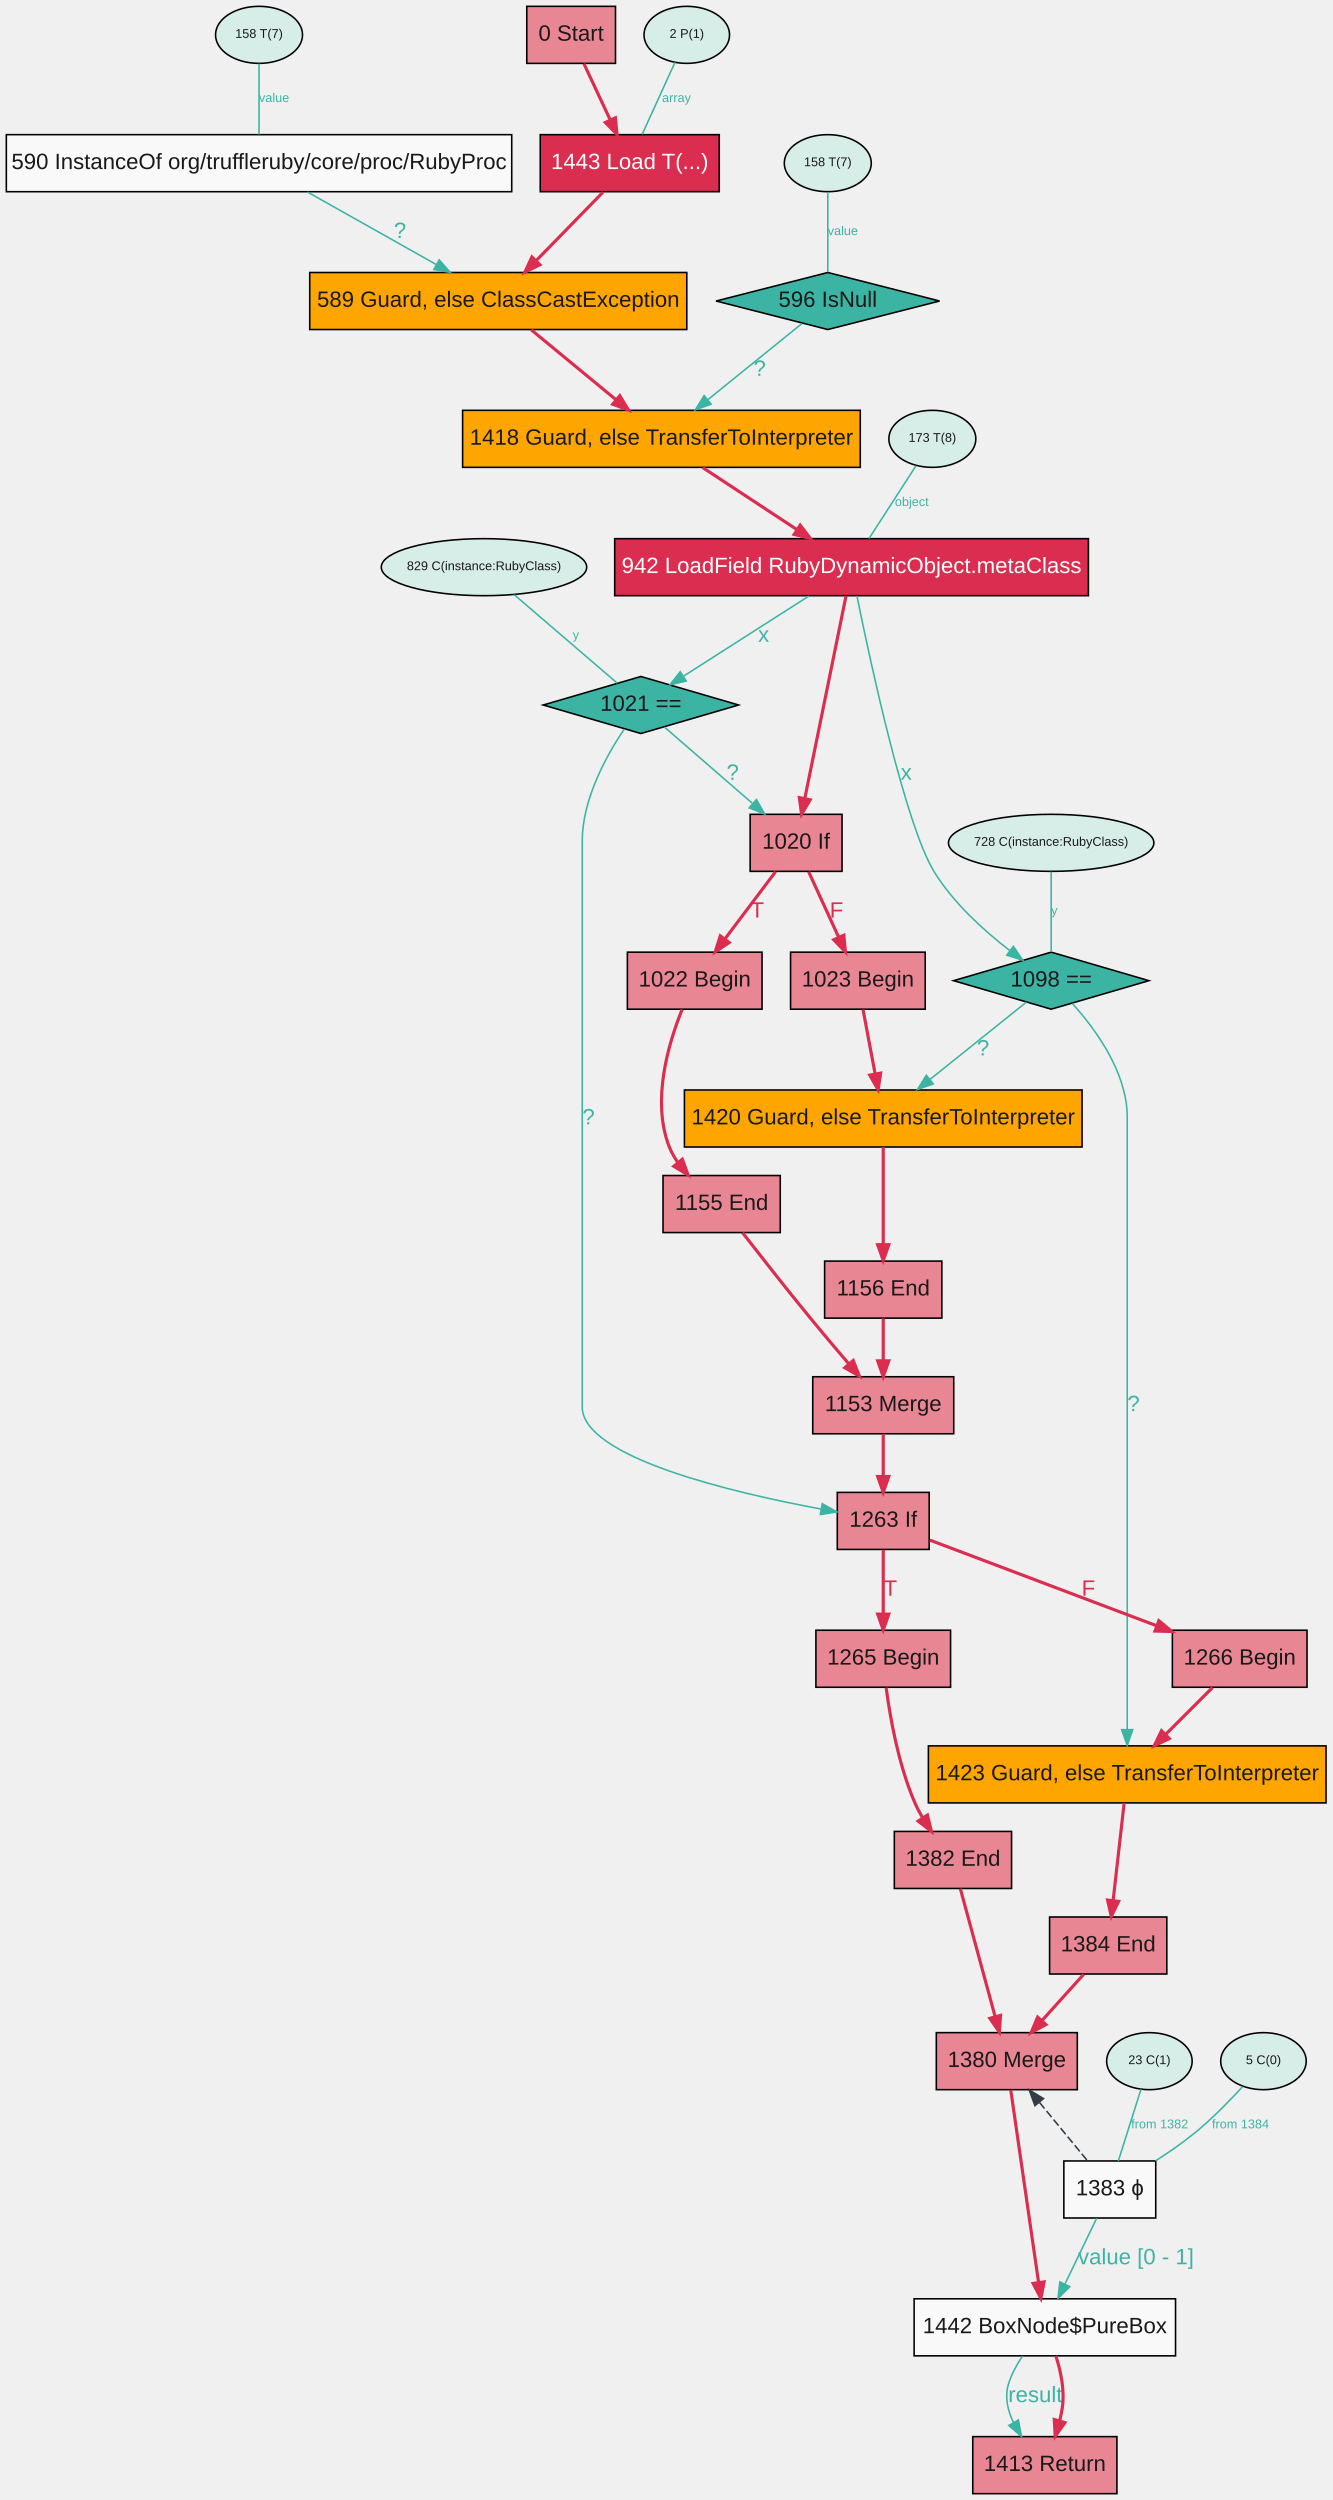
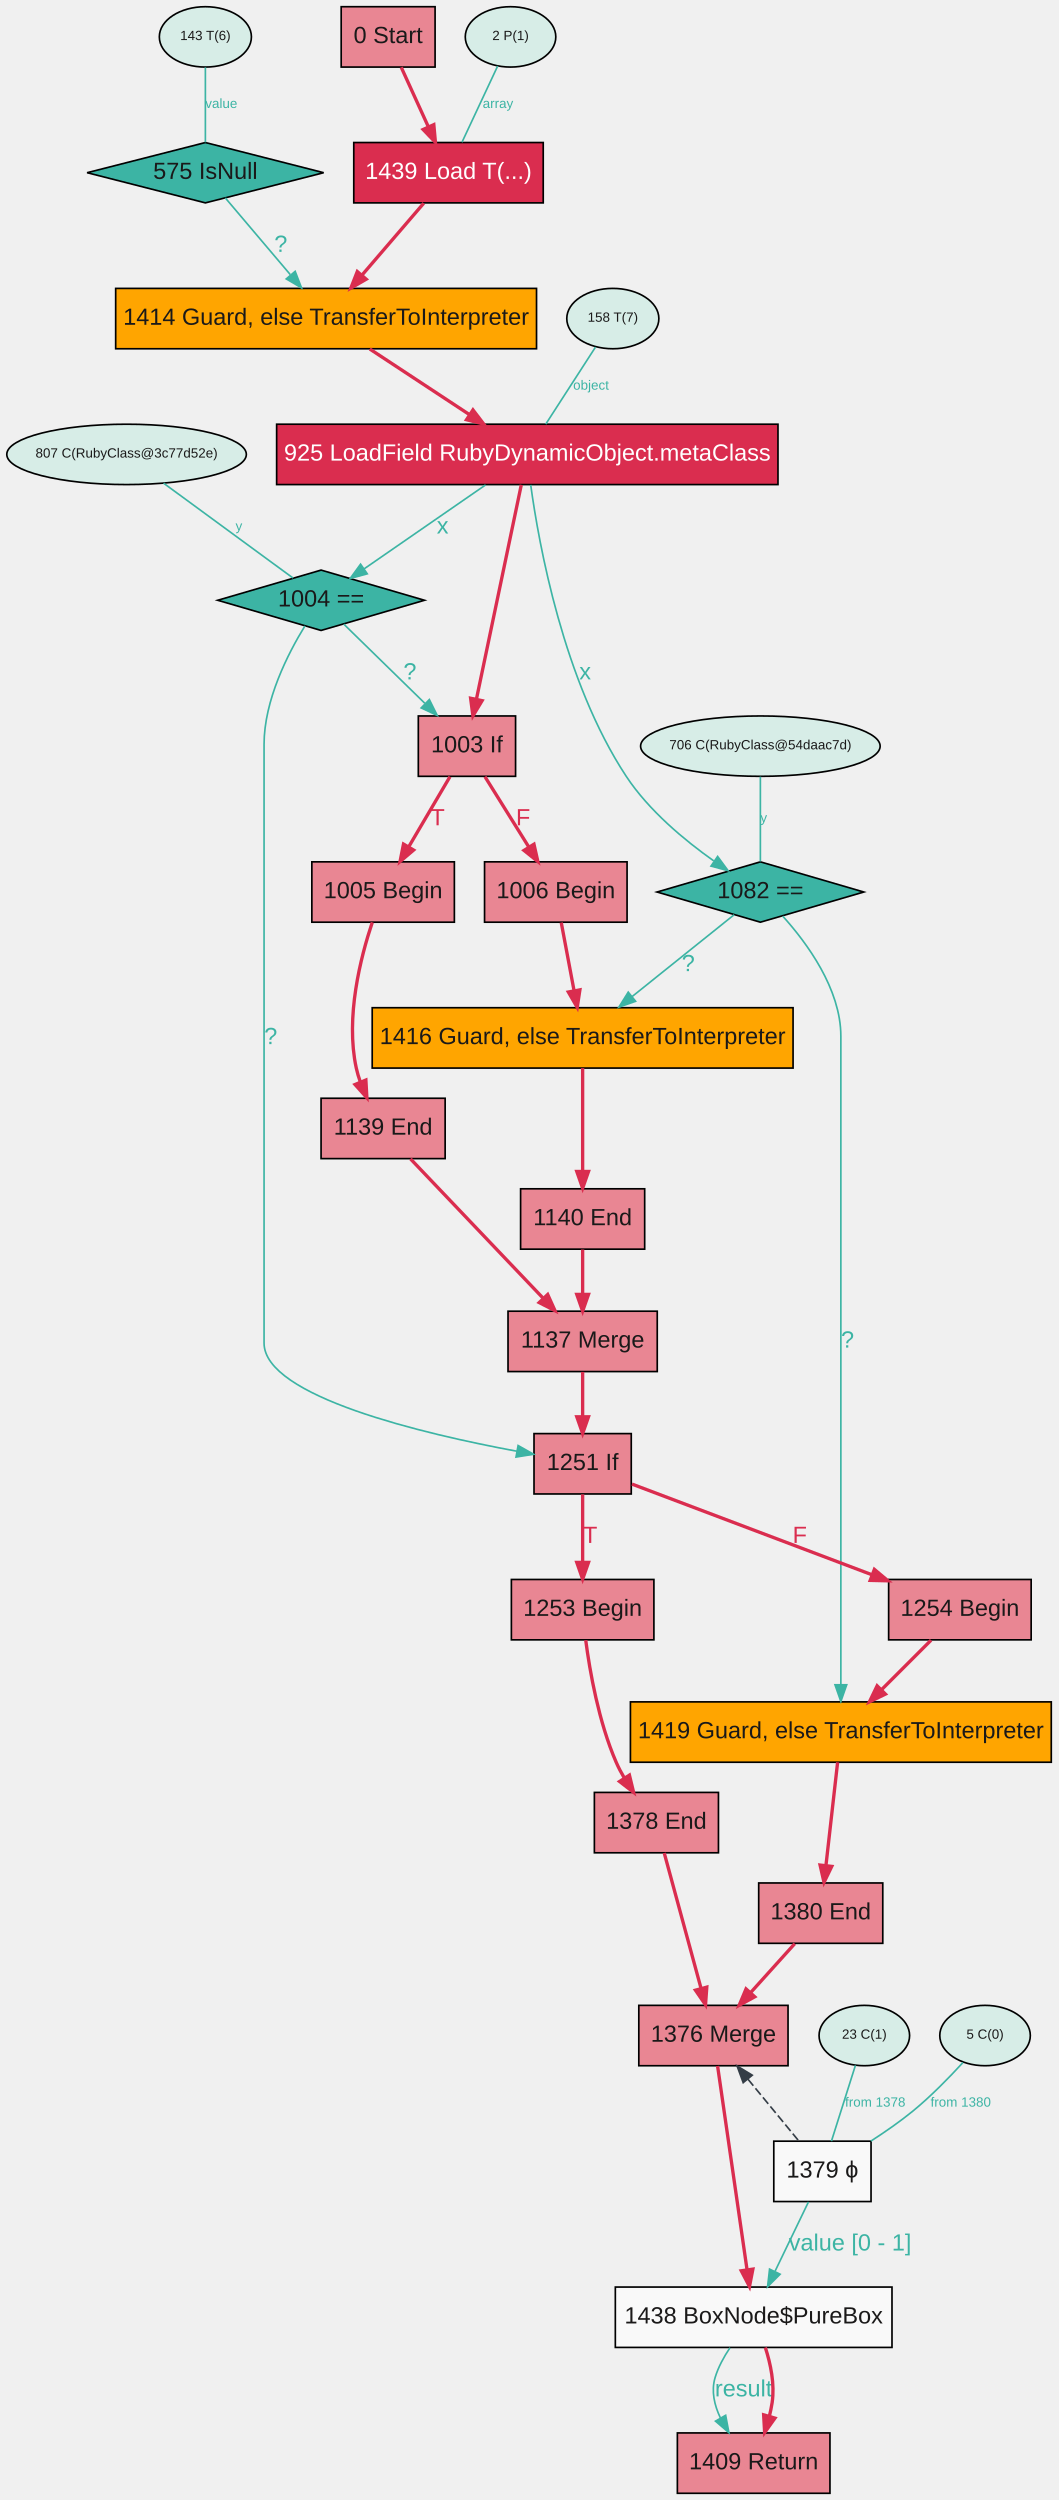
- <svg xmlns="http://www.w3.org/2000/svg" width="841pt" height="1578pt" viewBox="0.00 0.00 841.00 1578.00">
-   <g id="graph0" class="graph" transform="scale(1 1) rotate(0) translate(4 1574)">
+ <svg xmlns="http://www.w3.org/2000/svg" width="631pt" height="1491pt" viewBox="0.00 0.00 630.97 1491.00">
+   <g id="graph0" class="graph" transform="scale(1 1) rotate(0) translate(4 1487)">
    <g id="node1" class="node">
-       <polygon fill="#e98693" stroke="black" points="384.5,-1570 328.5,-1570 328.5,-1534 384.5,-1534 384.5,-1570" />
-       <text text-anchor="middle" x="356.5" y="-1548.3" font-family="Arial" font-size="14.00" fill="#1a1919">0 Start</text>
+       <polygon fill="#e98693" stroke="black" points="255.47,-1483 199.47,-1483 199.47,-1447 255.47,-1447 255.47,-1483" />
+       <text text-anchor="middle" x="227.47" y="-1461.3" font-family="Arial" font-size="14.00" fill="#1a1919">0 Start</text>
+     </g>
+     <g id="node24" class="node">
+       <polygon fill="#da2d4f" stroke="black" points="319.97,-1402 206.97,-1402 206.97,-1366 319.97,-1366 319.97,-1402" />
+       <text text-anchor="middle" x="263.47" y="-1380.3" font-family="Arial" font-size="14.00" fill="#ffffff">1439 Load T(...)</text>
+     </g>
+     <g id="edge37" class="edge">
+       <path fill="none" stroke="#da2d4f" stroke-width="2" d="M235.28,-1446.86C240,-1436.51 246.11,-1423.1 251.43,-1411.41" />
+       <polygon fill="#da2d4f" stroke="#da2d4f" stroke-width="2" points="254.71,-1412.66 255.67,-1402.11 248.34,-1409.76 254.71,-1412.66" />
+     </g>
+     <g id="node2" class="node">
+       <polygon fill="#3cb4a4" stroke="black" points="118.47,-1402 47.92,-1384 118.47,-1366 189.02,-1384 118.47,-1402" />
+       <text text-anchor="middle" x="118.47" y="-1380.3" font-family="Arial" font-size="14.00" fill="#1a1919">575 IsNull</text>
+     </g>
+     <g id="node20" class="node">
+       <polygon fill="#ffa500" stroke="black" points="315.97,-1315 64.97,-1315 64.97,-1279 315.97,-1279 315.97,-1315" />
+       <text text-anchor="middle" x="190.47" y="-1293.3" font-family="Arial" font-size="14.00" fill="#1a1919">1414 Guard, else TransferToInterpreter</text>
+     </g>
+     <g id="edge26" class="edge">
+       <path fill="none" stroke="#3cb4a4" d="M130.36,-1368.96C140.87,-1356.55 156.47,-1338.14 169.14,-1323.19" />
+       <polygon fill="#3cb4a4" stroke="#3cb4a4" points="172.03,-1325.18 175.82,-1315.29 166.69,-1320.66 172.03,-1325.18" />
+       <text text-anchor="middle" x="163.47" y="-1336.8" font-family="arial" font-size="14.00" fill="#3cb4a4">?</text>
+     </g>
+     <g id="node3" class="node">
+       <polygon fill="#da2d4f" stroke="black" points="459.97,-1234 160.97,-1234 160.97,-1198 459.97,-1198 459.97,-1234" />
+       <text text-anchor="middle" x="310.47" y="-1212.3" font-family="Arial" font-size="14.00" fill="#ffffff">925 LoadField RubyDynamicObject.metaClass</text>
+     </g>
+     <g id="node4" class="node">
+       <polygon fill="#e98693" stroke="black" points="303.47,-1060 245.47,-1060 245.47,-1024 303.47,-1024 303.47,-1060" />
+       <text text-anchor="middle" x="274.47" y="-1038.3" font-family="Arial" font-size="14.00" fill="#1a1919">1003 If</text>
+     </g>
+     <g id="edge1" class="edge">
+       <path fill="none" stroke="#da2d4f" stroke-width="2" d="M306.89,-1197.88C300.63,-1168 287.68,-1106.11 280.18,-1070.27" />
+       <polygon fill="#da2d4f" stroke="#da2d4f" stroke-width="2" points="283.51,-1069.12 278.04,-1060.05 276.66,-1070.56 283.51,-1069.12" />
+     </g>
+     <g id="node5" class="node">
+       <polygon fill="#3cb4a4" stroke="black" points="187.47,-1147 125.8,-1129 187.47,-1111 249.14,-1129 187.47,-1147" />
+       <text text-anchor="middle" x="187.47" y="-1125.3" font-family="Arial" font-size="14.00" fill="#1a1919">1004 ==</text>
+     </g>
+     <g id="edge5" class="edge">
+       <path fill="none" stroke="#3cb4a4" d="M285.58,-1197.8C264.48,-1183.22 234.34,-1162.39 213.05,-1147.67" />
+       <polygon fill="#3cb4a4" stroke="#3cb4a4" points="215.01,-1144.78 204.8,-1141.97 211.03,-1150.54 215.01,-1144.78" />
+       <text text-anchor="middle" x="259.97" y="-1168.8" font-family="arial" font-size="14.00" fill="#3cb4a4">x</text>
+     </g>
+     <g id="node8" class="node">
+       <polygon fill="#3cb4a4" stroke="black" points="449.47,-973 387.8,-955 449.47,-937 511.14,-955 449.47,-973" />
+       <text text-anchor="middle" x="449.47" y="-951.3" font-family="Arial" font-size="14.00" fill="#1a1919">1082 ==</text>
+     </g>
+     <g id="edge9" class="edge">
+       <path fill="none" stroke="#3cb4a4" d="M312.5,-1197.8C317.33,-1162.58 332.02,-1080.79 369.47,-1024 382.97,-1003.52 404.38,-985.79 421.65,-973.57" />
+       <polygon fill="#3cb4a4" stroke="#3cb4a4" points="423.97,-976.23 430.25,-967.7 420.02,-970.45 423.97,-976.23" />
+       <text text-anchor="middle" x="344.97" y="-1081.8" font-family="arial" font-size="14.00" fill="#3cb4a4">x</text>
+     </g>
+     <g id="node6" class="node">
+       <polygon fill="#e98693" stroke="black" points="266.97,-973 181.97,-973 181.97,-937 266.97,-937 266.97,-973" />
+       <text text-anchor="middle" x="224.47" y="-951.3" font-family="Arial" font-size="14.00" fill="#1a1919">1005 Begin</text>
+     </g>
+     <g id="edge3" class="edge">
+       <path fill="none" stroke="#da2d4f" stroke-width="2" d="M264.35,-1023.8C257.3,-1011.82 247.77,-995.62 239.8,-982.06" />
+       <polygon fill="#da2d4f" stroke="#da2d4f" stroke-width="2" points="242.66,-980.02 234.57,-973.18 236.63,-983.57 242.66,-980.02" />
+       <text text-anchor="middle" x="256.97" y="-994.8" font-family="arial" font-size="14.00" fill="#da2d4f">T</text>
+     </g>
+     <g id="node7" class="node">
+       <polygon fill="#e98693" stroke="black" points="369.97,-973 284.97,-973 284.97,-937 369.97,-937 369.97,-973" />
+       <text text-anchor="middle" x="327.47" y="-951.3" font-family="Arial" font-size="14.00" fill="#1a1919">1006 Begin</text>
+     </g>
+     <g id="edge4" class="edge">
+       <path fill="none" stroke="#da2d4f" stroke-width="2" d="M285.2,-1023.8C292.74,-1011.7 302.96,-995.3 311.47,-981.67" />
+       <polygon fill="#da2d4f" stroke="#da2d4f" stroke-width="2" points="314.44,-983.51 316.76,-973.18 308.5,-979.81 314.44,-983.51" />
+       <text text-anchor="middle" x="307.97" y="-994.8" font-family="arial" font-size="14.00" fill="#da2d4f">F</text>
+     </g>
+     <g id="edge2" class="edge">
+       <path fill="none" stroke="#3cb4a4" d="M201.06,-1114.72C213.96,-1102.12 233.65,-1082.88 249.4,-1067.5" />
+       <polygon fill="#3cb4a4" stroke="#3cb4a4" points="252.05,-1069.8 256.76,-1060.3 247.16,-1064.79 252.05,-1069.8" />
+       <text text-anchor="middle" x="240.47" y="-1081.8" font-family="arial" font-size="14.00" fill="#3cb4a4">?</text>
+     </g>
+     <g id="node12" class="node">
+       <polygon fill="#e98693" stroke="black" points="372.47,-632 314.47,-632 314.47,-596 372.47,-596 372.47,-632" />
+       <text text-anchor="middle" x="343.47" y="-610.3" font-family="Arial" font-size="14.00" fill="#1a1919">1251 If</text>
+     </g>
+     <g id="edge14" class="edge">
+       <path fill="none" stroke="#3cb4a4" d="M177.82,-1113.65C167.77,-1097.29 153.47,-1069.38 153.47,-1043 153.47,-1043 153.47,-1043 153.47,-686 153.47,-654.09 248.68,-631.78 304.31,-621.47" />
+       <polygon fill="#3cb4a4" stroke="#3cb4a4" points="304.98,-624.9 314.2,-619.68 303.74,-618.01 304.98,-624.9" />
+       <text text-anchor="middle" x="157.47" y="-864.3" font-family="arial" font-size="14.00" fill="#3cb4a4">?</text>
+     </g>
+     <g id="node10" class="node">
+       <polygon fill="#e98693" stroke="black" points="261.47,-832 187.47,-832 187.47,-796 261.47,-796 261.47,-832" />
+       <text text-anchor="middle" x="224.47" y="-810.3" font-family="Arial" font-size="14.00" fill="#1a1919">1139 End</text>
+     </g>
+     <g id="edge7" class="edge">
+       <path fill="none" stroke="#da2d4f" stroke-width="2" d="M218.03,-936.95C211.09,-916.25 201.86,-880.34 208.47,-850 209.06,-847.28 209.89,-844.52 210.85,-841.8" />
+       <polygon fill="#da2d4f" stroke="#da2d4f" stroke-width="2" points="214.19,-842.87 214.79,-832.29 207.73,-840.19 214.19,-842.87" />
+     </g>
+     <g id="node21" class="node">
+       <polygon fill="#ffa500" stroke="black" points="468.97,-886 217.97,-886 217.97,-850 468.97,-850 468.97,-886" />
+       <text text-anchor="middle" x="343.47" y="-864.3" font-family="Arial" font-size="14.00" fill="#1a1919">1416 Guard, else TransferToInterpreter</text>
+     </g>
+     <g id="edge8" class="edge">
+       <path fill="none" stroke="#da2d4f" stroke-width="2" d="M330.71,-936.8C332.9,-925.16 335.84,-909.55 338.34,-896.24" />
+       <polygon fill="#da2d4f" stroke="#da2d4f" stroke-width="2" points="341.83,-896.65 340.24,-886.18 334.95,-895.36 341.83,-896.65" />
+     </g>
+     <g id="edge28" class="edge">
+       <path fill="none" stroke="#3cb4a4" d="M433.83,-941.46C417.84,-928.63 392.61,-908.4 372.87,-892.57" />
+       <polygon fill="#3cb4a4" stroke="#3cb4a4" points="375.05,-889.84 365.06,-886.31 370.67,-895.3 375.05,-889.84" />
+       <text text-anchor="middle" x="406.47" y="-907.8" font-family="arial" font-size="14.00" fill="#3cb4a4">?</text>
+     </g>
+     <g id="node22" class="node">
+       <polygon fill="#ffa500" stroke="black" points="622.97,-472 371.97,-472 371.97,-436 622.97,-436 622.97,-472" />
+       <text text-anchor="middle" x="497.47" y="-450.3" font-family="Arial" font-size="14.00" fill="#1a1919">1419 Guard, else TransferToInterpreter</text>
+     </g>
+     <g id="edge30" class="edge">
+       <path fill="none" stroke="#3cb4a4" d="M462.84,-940.58C477.04,-924.85 497.47,-897.3 497.47,-869 497.47,-869 497.47,-869 497.47,-526 497.47,-511.65 497.47,-495.67 497.47,-482.51" />
+       <polygon fill="#3cb4a4" stroke="#3cb4a4" points="500.97,-482.22 497.47,-472.22 493.97,-482.22 500.97,-482.22" />
+       <text text-anchor="middle" x="501.47" y="-683.3" font-family="arial" font-size="14.00" fill="#3cb4a4">?</text>
+     </g>
+     <g id="node9" class="node">
+       <polygon fill="#e98693" stroke="black" points="387.97,-705 298.97,-705 298.97,-669 387.97,-669 387.97,-705" />
+       <text text-anchor="middle" x="343.47" y="-683.3" font-family="Arial" font-size="14.00" fill="#1a1919">1137 Merge</text>
+     </g>
+     <g id="edge13" class="edge">
+       <path fill="none" stroke="#da2d4f" stroke-width="2" d="M343.47,-668.81C343.47,-660.79 343.47,-651.05 343.47,-642.07" />
+       <polygon fill="#da2d4f" stroke="#da2d4f" stroke-width="2" points="346.97,-642.03 343.47,-632.03 339.97,-642.03 346.97,-642.03" />
+     </g>
+     <g id="edge11" class="edge">
+       <path fill="none" stroke="#da2d4f" stroke-width="2" d="M240.77,-795.88C261.22,-774.4 296.43,-737.41 319.84,-712.82" />
+       <polygon fill="#da2d4f" stroke="#da2d4f" stroke-width="2" points="322.63,-714.97 326.99,-705.31 317.56,-710.14 322.63,-714.97" />
+     </g>
+     <g id="node11" class="node">
+       <polygon fill="#e98693" stroke="black" points="380.47,-778 306.47,-778 306.47,-742 380.47,-742 380.47,-778" />
+       <text text-anchor="middle" x="343.47" y="-756.3" font-family="Arial" font-size="14.00" fill="#1a1919">1140 End</text>
+     </g>
+     <g id="edge12" class="edge">
+       <path fill="none" stroke="#da2d4f" stroke-width="2" d="M343.47,-741.81C343.47,-733.79 343.47,-724.05 343.47,-715.07" />
+       <polygon fill="#da2d4f" stroke="#da2d4f" stroke-width="2" points="346.97,-715.03 343.47,-705.03 339.97,-715.03 346.97,-715.03" />
+     </g>
+     <g id="node13" class="node">
+       <polygon fill="#e98693" stroke="black" points="385.97,-545 300.97,-545 300.97,-509 385.97,-509 385.97,-545" />
+       <text text-anchor="middle" x="343.47" y="-523.3" font-family="Arial" font-size="14.00" fill="#1a1919">1253 Begin</text>
+     </g>
+     <g id="edge15" class="edge">
+       <path fill="none" stroke="#da2d4f" stroke-width="2" d="M343.47,-595.8C343.47,-584.16 343.47,-568.55 343.47,-555.24" />
+       <polygon fill="#da2d4f" stroke="#da2d4f" stroke-width="2" points="346.97,-555.18 343.47,-545.18 339.97,-555.18 346.97,-555.18" />
+       <text text-anchor="middle" x="347.97" y="-566.8" font-family="arial" font-size="14.00" fill="#da2d4f">T</text>
+     </g>
+     <g id="node14" class="node">
+       <polygon fill="#e98693" stroke="black" points="610.97,-545 525.97,-545 525.97,-509 610.97,-509 610.97,-545" />
+       <text text-anchor="middle" x="568.47" y="-523.3" font-family="Arial" font-size="14.00" fill="#1a1919">1254 Begin</text>
+     </g>
+     <g id="edge16" class="edge">
+       <path fill="none" stroke="#da2d4f" stroke-width="2" d="M372.89,-601.89C409.17,-588.18 471.52,-564.62 516.07,-547.79" />
+       <polygon fill="#da2d4f" stroke="#da2d4f" stroke-width="2" points="517.46,-551.01 525.57,-544.21 514.98,-544.47 517.46,-551.01" />
+       <text text-anchor="middle" x="472.97" y="-566.8" font-family="arial" font-size="14.00" fill="#da2d4f">F</text>
+     </g>
+     <g id="node16" class="node">
+       <polygon fill="#e98693" stroke="black" points="424.47,-418 350.47,-418 350.47,-382 424.47,-382 424.47,-418" />
+       <text text-anchor="middle" x="387.47" y="-396.3" font-family="Arial" font-size="14.00" fill="#1a1919">1378 End</text>
+     </g>
+     <g id="edge17" class="edge">
+       <path fill="none" stroke="#da2d4f" stroke-width="2" d="M345.31,-508.81C347.74,-490.24 353.01,-460.08 363.47,-436 364.86,-432.79 366.56,-429.58 368.41,-426.46" />
+       <polygon fill="#da2d4f" stroke="#da2d4f" stroke-width="2" points="371.37,-428.33 373.87,-418.03 365.49,-424.52 371.37,-428.33" />
+     </g>
+     <g id="edge18" class="edge">
+       <path fill="none" stroke="#da2d4f" stroke-width="2" d="M551.28,-508.81C542.39,-499.92 531.38,-488.91 521.64,-479.17" />
+       <polygon fill="#da2d4f" stroke="#da2d4f" stroke-width="2" points="524.05,-476.63 514.5,-472.03 519.1,-481.57 524.05,-476.63" />
+     </g>
+     <g id="node15" class="node">
+       <polygon fill="#e98693" stroke="black" points="465.97,-291 376.97,-291 376.97,-255 465.97,-255 465.97,-291" />
+       <text text-anchor="middle" x="421.47" y="-269.3" font-family="Arial" font-size="14.00" fill="#1a1919">1376 Merge</text>
+     </g>
+     <g id="node17" class="node">
+       <polygon fill="#f9f9f9" stroke="black" points="515.47,-210 457.47,-210 457.47,-174 515.47,-174 515.47,-210" />
+       <text text-anchor="middle" x="486.47" y="-188.3" font-family="Arial" font-size="14.00" fill="#1a1919">1379 ϕ</text>
+     </g>
+     <g id="edge22" class="edge">
+       <path fill="none" stroke="#343d46" stroke-dasharray="5,2" d="M442.09,-246.94C451.97,-234.94 463.54,-220.87 472.39,-210.11" />
+       <polygon fill="#343d46" stroke="#343d46" points="439.23,-244.91 435.57,-254.86 444.63,-249.36 439.23,-244.91" />
+     </g>
+     <g id="node23" class="node">
+       <polygon fill="#f9f9f9" stroke="black" points="527.97,-123 362.97,-123 362.97,-87 527.97,-87 527.97,-123" />
+       <text text-anchor="middle" x="445.47" y="-101.3" font-family="Arial" font-size="14.00" fill="#1a1919">1438 BoxNode$PureBox</text>
+     </g>
+     <g id="edge21" class="edge">
+       <path fill="none" stroke="#da2d4f" stroke-width="2" d="M423.95,-254.86C428.1,-226.16 436.49,-168.13 441.48,-133.61" />
+       <polygon fill="#da2d4f" stroke="#da2d4f" stroke-width="2" points="445,-133.69 442.97,-123.3 438.08,-132.69 445,-133.69" />
+     </g>
+     <g id="edge19" class="edge">
+       <path fill="none" stroke="#da2d4f" stroke-width="2" d="M392.13,-381.88C397.79,-361.05 407.43,-325.64 414.1,-301.09" />
+       <polygon fill="#da2d4f" stroke="#da2d4f" stroke-width="2" points="417.51,-301.88 416.76,-291.31 410.76,-300.04 417.51,-301.88" />
+     </g>
+     <g id="edge32" class="edge">
+       <path fill="none" stroke="#3cb4a4" d="M478.17,-173.8C472.45,-161.93 464.73,-145.93 458.23,-132.45" />
+       <polygon fill="#3cb4a4" stroke="#3cb4a4" points="461.25,-130.66 453.76,-123.18 454.95,-133.7 461.25,-130.66" />
+       <text text-anchor="middle" x="502.97" y="-144.8" font-family="arial" font-size="14.00" fill="#3cb4a4">value [0 - 1]</text>
+     </g>
+     <g id="node18" class="node">
+       <polygon fill="#e98693" stroke="black" points="522.47,-364 448.47,-364 448.47,-328 522.47,-328 522.47,-364" />
+       <text text-anchor="middle" x="485.47" y="-342.3" font-family="Arial" font-size="14.00" fill="#1a1919">1380 End</text>
+     </g>
+     <g id="edge20" class="edge">
+       <path fill="none" stroke="#da2d4f" stroke-width="2" d="M469.98,-327.81C462.04,-319 452.23,-308.13 443.52,-298.46" />
+       <polygon fill="#da2d4f" stroke="#da2d4f" stroke-width="2" points="446.12,-296.11 436.82,-291.03 440.92,-300.8 446.12,-296.11" />
+     </g>
+     <g id="node19" class="node">
+       <polygon fill="#e98693" stroke="black" points="490.97,-36 399.97,-36 399.97,0 490.97,0 490.97,-36" />
+       <text text-anchor="middle" x="445.47" y="-14.3" font-family="Arial" font-size="14.00" fill="#1a1919">1409 Return</text>
+     </g>
+     <g id="edge27" class="edge">
+       <path fill="none" stroke="#da2d4f" stroke-width="2" d="M216.51,-1278.86C233.96,-1267.37 257.14,-1252.11 276.1,-1239.63" />
+       <polygon fill="#da2d4f" stroke="#da2d4f" stroke-width="2" points="278.06,-1242.53 284.48,-1234.11 274.21,-1236.68 278.06,-1242.53" />
+     </g>
+     <g id="edge29" class="edge">
+       <path fill="none" stroke="#da2d4f" stroke-width="2" d="M343.47,-849.97C343.47,-833.38 343.47,-807.88 343.47,-788.43" />
+       <polygon fill="#da2d4f" stroke="#da2d4f" stroke-width="2" points="346.97,-788.34 343.47,-778.34 339.97,-788.34 346.97,-788.34" />
+     </g>
+     <g id="edge31" class="edge">
+       <path fill="none" stroke="#da2d4f" stroke-width="2" d="M495.54,-435.97C493.66,-419.38 490.78,-393.88 488.58,-374.43" />
+       <polygon fill="#da2d4f" stroke="#da2d4f" stroke-width="2" points="492.04,-373.88 487.43,-364.34 485.08,-374.67 492.04,-373.88" />
+     </g>
+     <g id="edge25" class="edge">
+       <path fill="none" stroke="#3cb4a4" d="M431.37,-86.84C427.75,-81.46 424.35,-75.27 422.47,-69 420.06,-60.93 422.03,-52.49 425.66,-44.89" />
+       <polygon fill="#3cb4a4" stroke="#3cb4a4" points="428.76,-46.53 430.72,-36.12 422.69,-43.03 428.76,-46.53" />
+       <text text-anchor="middle" x="439.47" y="-57.8" font-family="arial" font-size="14.00" fill="#3cb4a4">result</text>
+     </g>
+     <g id="edge33" class="edge">
+       <path fill="none" stroke="#da2d4f" stroke-width="2" d="M452.41,-86.98C455.53,-77.35 458.17,-65.07 456.47,-54 456.06,-51.32 455.48,-48.56 454.8,-45.83" />
+       <polygon fill="#da2d4f" stroke="#da2d4f" stroke-width="2" points="458.16,-44.83 452.02,-36.2 451.43,-46.78 458.16,-44.83" />
+     </g>
+     <g id="edge38" class="edge">
+       <path fill="none" stroke="#da2d4f" stroke-width="2" d="M248.7,-1365.8C238.11,-1353.47 223.69,-1336.68 211.85,-1322.89" />
+       <polygon fill="#da2d4f" stroke="#da2d4f" stroke-width="2" points="214.39,-1320.48 205.22,-1315.18 209.08,-1325.04 214.39,-1320.48" />
+     </g>
+     <g id="node25" class="node">
+       <ellipse fill="#d7ede7" stroke="black" cx="71.47" cy="-1216" rx="71.44" ry="18" />
+       <text text-anchor="middle" x="71.47" y="-1214.1" font-family="Arial" font-size="8.00" fill="#1a1919">807 C(RubyClass@3c77d52e)</text>
+     </g>
+     <g id="edge6" class="edge">
+       <path fill="none" stroke="#3cb4a4" d="M93.56,-1198.81C116.04,-1182.34 150.39,-1157.17 170.72,-1142.27" />
+       <text text-anchor="middle" x="138.47" y="-1170.6" font-family="arial" font-size="8.00" fill="#3cb4a4">y</text>
    </g>
    <g id="node26" class="node">
-       <polygon fill="#da2d4f" stroke="black" points="450,-1489 337,-1489 337,-1453 450,-1453 450,-1489" />
-       <text text-anchor="middle" x="393.5" y="-1467.3" font-family="Arial" font-size="14.00" fill="#ffffff">1443 Load T(...)</text>
-     </g>
-     <g id="edge40" class="edge">
-       <path fill="none" stroke="#da2d4f" stroke-width="2" d="M364.53,-1533.86C369.38,-1523.51 375.66,-1510.1 381.13,-1498.41" />
-       <polygon fill="#da2d4f" stroke="#da2d4f" stroke-width="2" points="384.42,-1499.65 385.49,-1489.11 378.08,-1496.68 384.42,-1499.65" />
-     </g>
-     <g id="node2" class="node">
-       <polygon fill="#ffa500" stroke="black" points="429.5,-1402 191.5,-1402 191.5,-1366 429.5,-1366 429.5,-1402" />
-       <text text-anchor="middle" x="310.5" y="-1380.3" font-family="Arial" font-size="14.00" fill="#1a1919">589 Guard, else ClassCastException</text>
-     </g>
-     <g id="node22" class="node">
-       <polygon fill="#ffa500" stroke="black" points="539,-1315 288,-1315 288,-1279 539,-1279 539,-1315" />
-       <text text-anchor="middle" x="413.5" y="-1293.3" font-family="Arial" font-size="14.00" fill="#1a1919">1418 Guard, else TransferToInterpreter</text>
-     </g>
-     <g id="edge2" class="edge">
-       <path fill="none" stroke="#da2d4f" stroke-width="2" d="M331.34,-1365.8C346.7,-1353.13 367.78,-1335.73 384.74,-1321.74" />
-       <polygon fill="#da2d4f" stroke="#da2d4f" stroke-width="2" points="387.2,-1324.24 392.69,-1315.18 382.75,-1318.84 387.2,-1324.24" />
-     </g>
-     <g id="node3" class="node">
-       <polygon fill="#f9f9f9" stroke="black" points="319,-1489 0,-1489 0,-1453 319,-1453 319,-1489" />
-       <text text-anchor="middle" x="159.5" y="-1467.3" font-family="Arial" font-size="14.00" fill="#1a1919">590 InstanceOf org/truffleruby/core/proc/RubyProc</text>
-     </g>
-     <g id="edge1" class="edge">
-       <path fill="none" stroke="#3cb4a4" d="M190.06,-1452.8C213.47,-1439.62 245.94,-1421.34 271.27,-1407.08" />
-       <polygon fill="#3cb4a4" stroke="#3cb4a4" points="273.25,-1409.99 280.25,-1402.03 269.82,-1403.89 273.25,-1409.99" />
-       <text text-anchor="middle" x="248.5" y="-1423.8" font-family="arial" font-size="14.00" fill="#3cb4a4">?</text>
-     </g>
-     <g id="node4" class="node">
-       <polygon fill="#3cb4a4" stroke="black" points="518.5,-1402 447.95,-1384 518.5,-1366 589.05,-1384 518.5,-1402" />
-       <text text-anchor="middle" x="518.5" y="-1380.3" font-family="Arial" font-size="14.00" fill="#1a1919">596 IsNull</text>
-     </g>
-     <g id="edge28" class="edge">
-       <path fill="none" stroke="#3cb4a4" d="M502.09,-1369.72C486.25,-1356.89 461.9,-1337.18 442.73,-1321.66" />
-       <polygon fill="#3cb4a4" stroke="#3cb4a4" points="444.85,-1318.88 434.87,-1315.3 440.45,-1324.32 444.85,-1318.88" />
-       <text text-anchor="middle" x="475.5" y="-1336.8" font-family="arial" font-size="14.00" fill="#3cb4a4">?</text>
-     </g>
-     <g id="node5" class="node">
-       <polygon fill="#da2d4f" stroke="black" points="683,-1234 384,-1234 384,-1198 683,-1198 683,-1234" />
-       <text text-anchor="middle" x="533.5" y="-1212.3" font-family="Arial" font-size="14.00" fill="#ffffff">942 LoadField RubyDynamicObject.metaClass</text>
-     </g>
-     <g id="node6" class="node">
-       <polygon fill="#e98693" stroke="black" points="527.5,-1060 469.5,-1060 469.5,-1024 527.5,-1024 527.5,-1060" />
-       <text text-anchor="middle" x="498.5" y="-1038.3" font-family="Arial" font-size="14.00" fill="#1a1919">1020 If</text>
-     </g>
-     <g id="edge3" class="edge">
-       <path fill="none" stroke="#da2d4f" stroke-width="2" d="M530.02,-1197.88C523.94,-1168 511.34,-1106.11 504.05,-1070.27" />
-       <polygon fill="#da2d4f" stroke="#da2d4f" stroke-width="2" points="507.39,-1069.15 501.97,-1060.05 500.53,-1070.55 507.39,-1069.15" />
-     </g>
-     <g id="node7" class="node">
-       <polygon fill="#3cb4a4" stroke="black" points="400.5,-1147 338.83,-1129 400.5,-1111 462.17,-1129 400.5,-1147" />
-       <text text-anchor="middle" x="400.5" y="-1125.3" font-family="Arial" font-size="14.00" fill="#1a1919">1021 ==</text>
-     </g>
-     <g id="edge7" class="edge">
-       <path fill="none" stroke="#3cb4a4" d="M506.59,-1197.8C483.53,-1183.07 450.51,-1161.96 427.45,-1147.22" />
-       <polygon fill="#3cb4a4" stroke="#3cb4a4" points="429.15,-1144.15 418.84,-1141.72 425.38,-1150.05 429.15,-1144.15" />
-       <text text-anchor="middle" x="478" y="-1168.8" font-family="arial" font-size="14.00" fill="#3cb4a4">x</text>
-     </g>
-     <g id="node10" class="node">
-       <polygon fill="#3cb4a4" stroke="black" points="659.5,-973 597.83,-955 659.5,-937 721.17,-955 659.5,-973" />
-       <text text-anchor="middle" x="659.5" y="-951.3" font-family="Arial" font-size="14.00" fill="#1a1919">1098 ==</text>
-     </g>
-     <g id="edge11" class="edge">
-       <path fill="none" stroke="#3cb4a4" d="M536.87,-1197.96C545.18,-1156.94 567.32,-1053.87 585.5,-1024 597.59,-1004.13 617.16,-986.51 633.13,-974.19" />
-       <polygon fill="#3cb4a4" stroke="#3cb4a4" points="635.64,-976.69 641.57,-967.91 631.46,-971.08 635.64,-976.69" />
-       <text text-anchor="middle" x="568" y="-1081.8" font-family="arial" font-size="14.00" fill="#3cb4a4">x</text>
-     </g>
-     <g id="node8" class="node">
-       <polygon fill="#e98693" stroke="black" points="477,-973 392,-973 392,-937 477,-937 477,-973" />
-       <text text-anchor="middle" x="434.5" y="-951.3" font-family="Arial" font-size="14.00" fill="#1a1919">1022 Begin</text>
-     </g>
-     <g id="edge5" class="edge">
-       <path fill="none" stroke="#da2d4f" stroke-width="2" d="M485.55,-1023.8C476.35,-1011.59 463.86,-994.99 453.53,-981.28" />
-       <polygon fill="#da2d4f" stroke="#da2d4f" stroke-width="2" points="456.24,-979.06 447.43,-973.18 450.65,-983.27 456.24,-979.06" />
-       <text text-anchor="middle" x="474" y="-994.8" font-family="arial" font-size="14.00" fill="#da2d4f">T</text>
-     </g>
-     <g id="node9" class="node">
-       <polygon fill="#e98693" stroke="black" points="580,-973 495,-973 495,-937 580,-937 580,-973" />
-       <text text-anchor="middle" x="537.5" y="-951.3" font-family="Arial" font-size="14.00" fill="#1a1919">1023 Begin</text>
-     </g>
-     <g id="edge6" class="edge">
-       <path fill="none" stroke="#da2d4f" stroke-width="2" d="M506.39,-1023.8C511.84,-1011.93 519.18,-995.93 525.36,-982.45" />
-       <polygon fill="#da2d4f" stroke="#da2d4f" stroke-width="2" points="528.63,-983.72 529.62,-973.18 522.27,-980.8 528.63,-983.72" />
-       <text text-anchor="middle" x="524" y="-994.8" font-family="arial" font-size="14.00" fill="#da2d4f">F</text>
-     </g>
-     <g id="edge4" class="edge">
-       <path fill="none" stroke="#3cb4a4" d="M415.38,-1115.09C430.06,-1102.36 452.83,-1082.61 470.83,-1067" />
-       <polygon fill="#3cb4a4" stroke="#3cb4a4" points="473.46,-1069.35 478.72,-1060.15 468.88,-1064.06 473.46,-1069.35" />
-       <text text-anchor="middle" x="458.5" y="-1081.8" font-family="arial" font-size="14.00" fill="#3cb4a4">?</text>
-     </g>
-     <g id="node14" class="node">
-       <polygon fill="#e98693" stroke="black" points="582.5,-632 524.5,-632 524.5,-596 582.5,-596 582.5,-632" />
-       <text text-anchor="middle" x="553.5" y="-610.3" font-family="Arial" font-size="14.00" fill="#1a1919">1263 If</text>
-     </g>
-     <g id="edge16" class="edge">
-       <path fill="none" stroke="#3cb4a4" d="M390,-1113.78C379.06,-1097.53 363.5,-1069.72 363.5,-1043 363.5,-1043 363.5,-1043 363.5,-686 363.5,-654.09 458.71,-631.78 514.34,-621.47" />
-       <polygon fill="#3cb4a4" stroke="#3cb4a4" points="515.01,-624.9 524.23,-619.68 513.77,-618.01 515.01,-624.9" />
-       <text text-anchor="middle" x="367.5" y="-864.3" font-family="arial" font-size="14.00" fill="#3cb4a4">?</text>
-     </g>
-     <g id="node12" class="node">
-       <polygon fill="#e98693" stroke="black" points="488.5,-832 414.5,-832 414.5,-796 488.5,-796 488.5,-832" />
-       <text text-anchor="middle" x="451.5" y="-810.3" font-family="Arial" font-size="14.00" fill="#1a1919">1155 End</text>
-     </g>
-     <g id="edge9" class="edge">
-       <path fill="none" stroke="#da2d4f" stroke-width="2" d="M426.57,-936.82C417.98,-915.68 406.97,-879.03 418.5,-850 419.88,-846.54 421.77,-843.22 423.97,-840.1" />
-       <polygon fill="#da2d4f" stroke="#da2d4f" stroke-width="2" points="426.7,-842.29 430.33,-832.34 421.29,-837.85 426.7,-842.29" />
-     </g>
-     <g id="node23" class="node">
-       <polygon fill="#ffa500" stroke="black" points="679,-886 428,-886 428,-850 679,-850 679,-886" />
-       <text text-anchor="middle" x="553.5" y="-864.3" font-family="Arial" font-size="14.00" fill="#1a1919">1420 Guard, else TransferToInterpreter</text>
+       <ellipse fill="#d7ede7" stroke="black" cx="449.47" cy="-1042" rx="71.44" ry="18" />
+       <text text-anchor="middle" x="449.47" y="-1040.1" font-family="Arial" font-size="8.00" fill="#1a1919">706 C(RubyClass@54daac7d)</text>
    </g>
    <g id="edge10" class="edge">
-       <path fill="none" stroke="#da2d4f" stroke-width="2" d="M540.74,-936.8C542.93,-925.16 545.87,-909.55 548.37,-896.24" />
-       <polygon fill="#da2d4f" stroke="#da2d4f" stroke-width="2" points="551.86,-896.65 550.27,-886.18 544.98,-895.36 551.86,-896.65" />
-     </g>
-     <g id="edge30" class="edge">
-       <path fill="none" stroke="#3cb4a4" d="M643.86,-941.46C627.86,-928.63 602.63,-908.4 582.89,-892.57" />
-       <polygon fill="#3cb4a4" stroke="#3cb4a4" points="585.08,-889.84 575.09,-886.31 580.7,-895.3 585.08,-889.84" />
-       <text text-anchor="middle" x="616.5" y="-907.8" font-family="arial" font-size="14.00" fill="#3cb4a4">?</text>
-     </g>
-     <g id="node24" class="node">
-       <polygon fill="#ffa500" stroke="black" points="833,-472 582,-472 582,-436 833,-436 833,-472" />
-       <text text-anchor="middle" x="707.5" y="-450.3" font-family="Arial" font-size="14.00" fill="#1a1919">1423 Guard, else TransferToInterpreter</text>
-     </g>
-     <g id="edge32" class="edge">
-       <path fill="none" stroke="#3cb4a4" d="M672.87,-940.58C687.07,-924.85 707.5,-897.3 707.5,-869 707.5,-869 707.5,-869 707.5,-526 707.5,-511.65 707.5,-495.67 707.5,-482.51" />
-       <polygon fill="#3cb4a4" stroke="#3cb4a4" points="711,-482.22 707.5,-472.22 704,-482.22 711,-482.22" />
-       <text text-anchor="middle" x="711.5" y="-683.3" font-family="arial" font-size="14.00" fill="#3cb4a4">?</text>
-     </g>
-     <g id="node11" class="node">
-       <polygon fill="#e98693" stroke="black" points="598,-705 509,-705 509,-669 598,-669 598,-705" />
-       <text text-anchor="middle" x="553.5" y="-683.3" font-family="Arial" font-size="14.00" fill="#1a1919">1153 Merge</text>
-     </g>
-     <g id="edge15" class="edge">
-       <path fill="none" stroke="#da2d4f" stroke-width="2" d="M553.5,-668.81C553.5,-660.79 553.5,-651.05 553.5,-642.07" />
-       <polygon fill="#da2d4f" stroke="#da2d4f" stroke-width="2" points="557,-642.03 553.5,-632.03 550,-642.03 557,-642.03" />
-     </g>
-     <g id="edge13" class="edge">
-       <path fill="none" stroke="#da2d4f" stroke-width="2" d="M464.67,-795.93C475.91,-781.46 492.57,-760.21 507.5,-742 515.35,-732.42 524.13,-722.04 531.9,-712.96" />
-       <polygon fill="#da2d4f" stroke="#da2d4f" stroke-width="2" points="534.56,-715.24 538.42,-705.37 529.25,-710.68 534.56,-715.24" />
-     </g>
-     <g id="node13" class="node">
-       <polygon fill="#e98693" stroke="black" points="590.5,-778 516.5,-778 516.5,-742 590.5,-742 590.5,-778" />
-       <text text-anchor="middle" x="553.5" y="-756.3" font-family="Arial" font-size="14.00" fill="#1a1919">1156 End</text>
-     </g>
-     <g id="edge14" class="edge">
-       <path fill="none" stroke="#da2d4f" stroke-width="2" d="M553.5,-741.81C553.5,-733.79 553.5,-724.05 553.5,-715.07" />
-       <polygon fill="#da2d4f" stroke="#da2d4f" stroke-width="2" points="557,-715.03 553.5,-705.03 550,-715.03 557,-715.03" />
-     </g>
-     <g id="node15" class="node">
-       <polygon fill="#e98693" stroke="black" points="596,-545 511,-545 511,-509 596,-509 596,-545" />
-       <text text-anchor="middle" x="553.5" y="-523.3" font-family="Arial" font-size="14.00" fill="#1a1919">1265 Begin</text>
-     </g>
-     <g id="edge17" class="edge">
-       <path fill="none" stroke="#da2d4f" stroke-width="2" d="M553.5,-595.8C553.5,-584.16 553.5,-568.55 553.5,-555.24" />
-       <polygon fill="#da2d4f" stroke="#da2d4f" stroke-width="2" points="557,-555.18 553.5,-545.18 550,-555.18 557,-555.18" />
-       <text text-anchor="middle" x="558" y="-566.8" font-family="arial" font-size="14.00" fill="#da2d4f">T</text>
-     </g>
-     <g id="node16" class="node">
-       <polygon fill="#e98693" stroke="black" points="821,-545 736,-545 736,-509 821,-509 821,-545" />
-       <text text-anchor="middle" x="778.5" y="-523.3" font-family="Arial" font-size="14.00" fill="#1a1919">1266 Begin</text>
-     </g>
-     <g id="edge18" class="edge">
-       <path fill="none" stroke="#da2d4f" stroke-width="2" d="M582.91,-601.89C619.2,-588.18 681.55,-564.62 726.1,-547.79" />
-       <polygon fill="#da2d4f" stroke="#da2d4f" stroke-width="2" points="727.49,-551.01 735.6,-544.21 725.01,-544.47 727.49,-551.01" />
-       <text text-anchor="middle" x="683" y="-566.8" font-family="arial" font-size="14.00" fill="#da2d4f">F</text>
-     </g>
-     <g id="node18" class="node">
-       <polygon fill="#e98693" stroke="black" points="634.5,-418 560.5,-418 560.5,-382 634.5,-382 634.5,-418" />
-       <text text-anchor="middle" x="597.5" y="-396.3" font-family="Arial" font-size="14.00" fill="#1a1919">1382 End</text>
-     </g>
-     <g id="edge19" class="edge">
-       <path fill="none" stroke="#da2d4f" stroke-width="2" d="M555.34,-508.81C557.77,-490.24 563.04,-460.08 573.5,-436 574.89,-432.79 576.59,-429.58 578.44,-426.46" />
-       <polygon fill="#da2d4f" stroke="#da2d4f" stroke-width="2" points="581.4,-428.33 583.9,-418.03 575.52,-424.52 581.4,-428.33" />
-     </g>
-     <g id="edge20" class="edge">
-       <path fill="none" stroke="#da2d4f" stroke-width="2" d="M761.31,-508.81C752.42,-499.92 741.41,-488.91 731.67,-479.17" />
-       <polygon fill="#da2d4f" stroke="#da2d4f" stroke-width="2" points="734.07,-476.63 724.53,-472.03 729.13,-481.57 734.07,-476.63" />
-     </g>
-     <g id="node17" class="node">
-       <polygon fill="#e98693" stroke="black" points="676,-291 587,-291 587,-255 676,-255 676,-291" />
-       <text text-anchor="middle" x="631.5" y="-269.3" font-family="Arial" font-size="14.00" fill="#1a1919">1380 Merge</text>
-     </g>
-     <g id="node19" class="node">
-       <polygon fill="#f9f9f9" stroke="black" points="725.5,-210 667.5,-210 667.5,-174 725.5,-174 725.5,-210" />
-       <text text-anchor="middle" x="696.5" y="-188.3" font-family="Arial" font-size="14.00" fill="#1a1919">1383 ϕ</text>
+       <path fill="none" stroke="#3cb4a4" d="M449.47,-1023.8C449.47,-1009.05 449.47,-987.92 449.47,-973.18" />
+       <text text-anchor="middle" x="451.47" y="-996.6" font-family="arial" font-size="8.00" fill="#3cb4a4">y</text>
+     </g>
+     <g id="node27" class="node">
+       <ellipse fill="#d7ede7" stroke="black" cx="511.47" cy="-273" rx="27" ry="18" />
+       <text text-anchor="middle" x="511.47" y="-271.1" font-family="Arial" font-size="8.00" fill="#1a1919">23 C(1)</text>
+     </g>
+     <g id="edge23" class="edge">
+       <path fill="none" stroke="#3cb4a4" d="M506.17,-255.25C501.95,-241.93 496.09,-223.38 491.85,-210" />
+       <text text-anchor="middle" x="517.97" y="-230.6" font-family="arial" font-size="8.00" fill="#3cb4a4">from 1378</text>
+     </g>
+     <g id="node28" class="node">
+       <ellipse fill="#d7ede7" stroke="black" cx="583.47" cy="-273" rx="27" ry="18" />
+       <text text-anchor="middle" x="583.47" y="-271.1" font-family="Arial" font-size="8.00" fill="#1a1919">5 C(0)</text>
    </g>
    <g id="edge24" class="edge">
-       <path fill="none" stroke="#343d46" stroke-dasharray="5,2" d="M652.12,-246.94C661.99,-234.94 673.57,-220.87 682.42,-210.11" />
-       <polygon fill="#343d46" stroke="#343d46" points="649.25,-244.91 645.6,-254.86 654.66,-249.36 649.25,-244.91" />
-     </g>
-     <g id="node25" class="node">
-       <polygon fill="#f9f9f9" stroke="black" points="738,-123 573,-123 573,-87 738,-87 738,-123" />
-       <text text-anchor="middle" x="655.5" y="-101.3" font-family="Arial" font-size="14.00" fill="#1a1919">1442 BoxNode$PureBox</text>
-     </g>
-     <g id="edge23" class="edge">
-       <path fill="none" stroke="#da2d4f" stroke-width="2" d="M633.98,-254.86C638.13,-226.16 646.52,-168.13 651.51,-133.61" />
-       <polygon fill="#da2d4f" stroke="#da2d4f" stroke-width="2" points="655.03,-133.69 653,-123.3 648.1,-132.69 655.03,-133.69" />
-     </g>
-     <g id="edge21" class="edge">
-       <path fill="none" stroke="#da2d4f" stroke-width="2" d="M602.16,-381.88C607.82,-361.05 617.45,-325.64 624.13,-301.09" />
-       <polygon fill="#da2d4f" stroke="#da2d4f" stroke-width="2" points="627.54,-301.88 626.79,-291.31 620.79,-300.04 627.54,-301.88" />
+       <path fill="none" stroke="#3cb4a4" d="M570.28,-256.91C562.14,-248 551.22,-236.8 540.47,-228 532.69,-221.63 523.71,-215.41 515.33,-210.03" />
+       <text text-anchor="middle" x="568.97" y="-230.6" font-family="arial" font-size="8.00" fill="#3cb4a4">from 1380</text>
+     </g>
+     <g id="node29" class="node">
+       <ellipse fill="#d7ede7" stroke="black" cx="118.47" cy="-1465" rx="27.46" ry="18" />
+       <text text-anchor="middle" x="118.47" y="-1463.1" font-family="Arial" font-size="8.00" fill="#1a1919">143 T(6)</text>
    </g>
    <g id="edge34" class="edge">
-       <path fill="none" stroke="#3cb4a4" d="M688.2,-173.8C682.48,-161.93 674.76,-145.93 668.26,-132.45" />
-       <polygon fill="#3cb4a4" stroke="#3cb4a4" points="671.28,-130.66 663.78,-123.18 664.98,-133.7 671.28,-130.66" />
-       <text text-anchor="middle" x="713" y="-144.8" font-family="arial" font-size="14.00" fill="#3cb4a4">value [0 - 1]</text>
-     </g>
-     <g id="node20" class="node">
-       <polygon fill="#e98693" stroke="black" points="732.5,-364 658.5,-364 658.5,-328 732.5,-328 732.5,-364" />
-       <text text-anchor="middle" x="695.5" y="-342.3" font-family="Arial" font-size="14.00" fill="#1a1919">1384 End</text>
-     </g>
-     <g id="edge22" class="edge">
-       <path fill="none" stroke="#da2d4f" stroke-width="2" d="M680.01,-327.81C672.07,-319 662.26,-308.13 653.55,-298.46" />
-       <polygon fill="#da2d4f" stroke="#da2d4f" stroke-width="2" points="656.15,-296.11 646.85,-291.03 650.95,-300.8 656.15,-296.11" />
-     </g>
-     <g id="node21" class="node">
-       <polygon fill="#e98693" stroke="black" points="701,-36 610,-36 610,0 701,0 701,-36" />
-       <text text-anchor="middle" x="655.5" y="-14.3" font-family="Arial" font-size="14.00" fill="#1a1919">1413 Return</text>
-     </g>
-     <g id="edge29" class="edge">
-       <path fill="none" stroke="#da2d4f" stroke-width="2" d="M439.54,-1278.86C456.99,-1267.37 480.17,-1252.11 499.13,-1239.63" />
-       <polygon fill="#da2d4f" stroke="#da2d4f" stroke-width="2" points="501.08,-1242.53 507.51,-1234.11 497.24,-1236.68 501.08,-1242.53" />
-     </g>
-     <g id="edge31" class="edge">
-       <path fill="none" stroke="#da2d4f" stroke-width="2" d="M553.5,-849.97C553.5,-833.38 553.5,-807.88 553.5,-788.43" />
-       <polygon fill="#da2d4f" stroke="#da2d4f" stroke-width="2" points="557,-788.34 553.5,-778.34 550,-788.34 557,-788.34" />
-     </g>
-     <g id="edge33" class="edge">
-       <path fill="none" stroke="#da2d4f" stroke-width="2" d="M705.57,-435.97C703.69,-419.38 700.81,-393.88 698.61,-374.43" />
-       <polygon fill="#da2d4f" stroke="#da2d4f" stroke-width="2" points="702.07,-373.88 697.46,-364.34 695.11,-374.67 702.07,-373.88" />
-     </g>
-     <g id="edge27" class="edge">
-       <path fill="none" stroke="#3cb4a4" d="M641.4,-86.84C637.78,-81.46 634.38,-75.27 632.5,-69 630.09,-60.93 632.06,-52.49 635.69,-44.89" />
-       <polygon fill="#3cb4a4" stroke="#3cb4a4" points="638.79,-46.53 640.75,-36.12 632.72,-43.03 638.79,-46.53" />
-       <text text-anchor="middle" x="649.5" y="-57.8" font-family="arial" font-size="14.00" fill="#3cb4a4">result</text>
+       <path fill="none" stroke="#3cb4a4" d="M118.47,-1446.86C118.47,-1433.61 118.47,-1415.35 118.47,-1402.11" />
+       <text text-anchor="middle" x="127.97" y="-1422.6" font-family="arial" font-size="8.00" fill="#3cb4a4">value</text>
+     </g>
+     <g id="node30" class="node">
+       <ellipse fill="#d7ede7" stroke="black" cx="361.47" cy="-1297" rx="27.46" ry="18" />
+       <text text-anchor="middle" x="361.47" y="-1295.1" font-family="Arial" font-size="8.00" fill="#1a1919">158 T(7)</text>
    </g>
    <g id="edge35" class="edge">
-       <path fill="none" stroke="#da2d4f" stroke-width="2" d="M662.44,-86.98C665.56,-77.35 668.2,-65.07 666.5,-54 666.09,-51.32 665.51,-48.56 664.83,-45.83" />
-       <polygon fill="#da2d4f" stroke="#da2d4f" stroke-width="2" points="668.19,-44.83 662.05,-36.2 661.46,-46.78 668.19,-44.83" />
-     </g>
-     <g id="edge41" class="edge">
-       <path fill="none" stroke="#da2d4f" stroke-width="2" d="M376.7,-1452.8C364.55,-1440.36 347.96,-1423.36 334.43,-1409.5" />
-       <polygon fill="#da2d4f" stroke="#da2d4f" stroke-width="2" points="336.76,-1406.88 327.27,-1402.18 331.75,-1411.78 336.76,-1406.88" />
-     </g>
-     <g id="node27" class="node">
-       <ellipse fill="#d7ede7" stroke="black" cx="301.5" cy="-1216" rx="64.83" ry="18" />
-       <text text-anchor="middle" x="301.5" y="-1214.1" font-family="Arial" font-size="8.00" fill="#1a1919">829 C(instance:RubyClass)</text>
-     </g>
-     <g id="edge8" class="edge">
-       <path fill="none" stroke="#3cb4a4" d="M320.59,-1198.61C339.58,-1182.31 368.32,-1157.63 385.67,-1142.74" />
-       <text text-anchor="middle" x="359.5" y="-1170.6" font-family="arial" font-size="8.00" fill="#3cb4a4">y</text>
-     </g>
-     <g id="node28" class="node">
-       <ellipse fill="#d7ede7" stroke="black" cx="659.5" cy="-1042" rx="64.83" ry="18" />
-       <text text-anchor="middle" x="659.5" y="-1040.1" font-family="Arial" font-size="8.00" fill="#1a1919">728 C(instance:RubyClass)</text>
-     </g>
-     <g id="edge12" class="edge">
-       <path fill="none" stroke="#3cb4a4" d="M659.5,-1023.8C659.5,-1009.05 659.5,-987.92 659.5,-973.18" />
-       <text text-anchor="middle" x="661.5" y="-996.6" font-family="arial" font-size="8.00" fill="#3cb4a4">y</text>
-     </g>
-     <g id="node29" class="node">
-       <ellipse fill="#d7ede7" stroke="black" cx="721.5" cy="-273" rx="27" ry="18" />
-       <text text-anchor="middle" x="721.5" y="-271.1" font-family="Arial" font-size="8.00" fill="#1a1919">23 C(1)</text>
-     </g>
-     <g id="edge25" class="edge">
-       <path fill="none" stroke="#3cb4a4" d="M716.2,-255.25C711.98,-241.93 706.11,-223.38 701.88,-210" />
-       <text text-anchor="middle" x="728" y="-230.6" font-family="arial" font-size="8.00" fill="#3cb4a4">from 1382</text>
-     </g>
-     <g id="node30" class="node">
-       <ellipse fill="#d7ede7" stroke="black" cx="793.5" cy="-273" rx="27" ry="18" />
-       <text text-anchor="middle" x="793.5" y="-271.1" font-family="Arial" font-size="8.00" fill="#1a1919">5 C(0)</text>
-     </g>
-     <g id="edge26" class="edge">
-       <path fill="none" stroke="#3cb4a4" d="M780.31,-256.91C772.17,-248 761.24,-236.8 750.5,-228 742.72,-221.63 733.74,-215.41 725.36,-210.03" />
-       <text text-anchor="middle" x="779" y="-230.6" font-family="arial" font-size="8.00" fill="#3cb4a4">from 1384</text>
+       <path fill="none" stroke="#3cb4a4" d="M351.15,-1280.01C342.53,-1266.67 330.28,-1247.69 321.48,-1234.06" />
+       <text text-anchor="middle" x="348.47" y="-1254.6" font-family="arial" font-size="8.00" fill="#3cb4a4">object</text>
    </g>
    <g id="node31" class="node">
-       <ellipse fill="#d7ede7" stroke="black" cx="159.5" cy="-1552" rx="27.46" ry="18" />
-       <text text-anchor="middle" x="159.5" y="-1550.1" font-family="Arial" font-size="8.00" fill="#1a1919">158 T(7)</text>
+       <ellipse fill="#d7ede7" stroke="black" cx="300.47" cy="-1465" rx="27" ry="18" />
+       <text text-anchor="middle" x="300.47" y="-1463.1" font-family="Arial" font-size="8.00" fill="#1a1919">2 P(1)</text>
    </g>
    <g id="edge36" class="edge">
-       <path fill="none" stroke="#3cb4a4" d="M159.5,-1533.86C159.5,-1520.61 159.5,-1502.35 159.5,-1489.11" />
-       <text text-anchor="middle" x="169" y="-1509.6" font-family="arial" font-size="8.00" fill="#3cb4a4">value</text>
-     </g>
-     <g id="node32" class="node">
-       <ellipse fill="#d7ede7" stroke="black" cx="518.5" cy="-1471" rx="27.46" ry="18" />
-       <text text-anchor="middle" x="518.5" y="-1469.1" font-family="Arial" font-size="8.00" fill="#1a1919">158 T(7)</text>
-     </g>
-     <g id="edge37" class="edge">
-       <path fill="none" stroke="#3cb4a4" d="M518.5,-1452.8C518.5,-1438.05 518.5,-1416.92 518.5,-1402.18" />
-       <text text-anchor="middle" x="528" y="-1425.6" font-family="arial" font-size="8.00" fill="#3cb4a4">value</text>
-     </g>
-     <g id="node33" class="node">
-       <ellipse fill="#d7ede7" stroke="black" cx="584.5" cy="-1297" rx="27.46" ry="18" />
-       <text text-anchor="middle" x="584.5" y="-1295.1" font-family="Arial" font-size="8.00" fill="#1a1919">173 T(8)</text>
-     </g>
-     <g id="edge38" class="edge">
-       <path fill="none" stroke="#3cb4a4" d="M574.18,-1280.01C565.56,-1266.67 553.31,-1247.69 544.51,-1234.06" />
-       <text text-anchor="middle" x="571.5" y="-1254.6" font-family="arial" font-size="8.00" fill="#3cb4a4">object</text>
-     </g>
-     <g id="node34" class="node">
-       <ellipse fill="#d7ede7" stroke="black" cx="429.5" cy="-1552" rx="27" ry="18" />
-       <text text-anchor="middle" x="429.5" y="-1550.1" font-family="Arial" font-size="8.00" fill="#1a1919">2 P(1)</text>
-     </g>
-     <g id="edge39" class="edge">
-       <path fill="none" stroke="#3cb4a4" d="M422.04,-1534.63C415.99,-1521.34 407.47,-1502.67 401.32,-1489.17" />
-       <text text-anchor="middle" x="423" y="-1509.6" font-family="arial" font-size="8.00" fill="#3cb4a4">array</text>
+       <path fill="none" stroke="#3cb4a4" d="M292.8,-1447.63C286.58,-1434.34 277.83,-1415.67 271.51,-1402.17" />
+       <text text-anchor="middle" x="292.97" y="-1422.6" font-family="arial" font-size="8.00" fill="#3cb4a4">array</text>
    </g>
  </g>
</svg>
